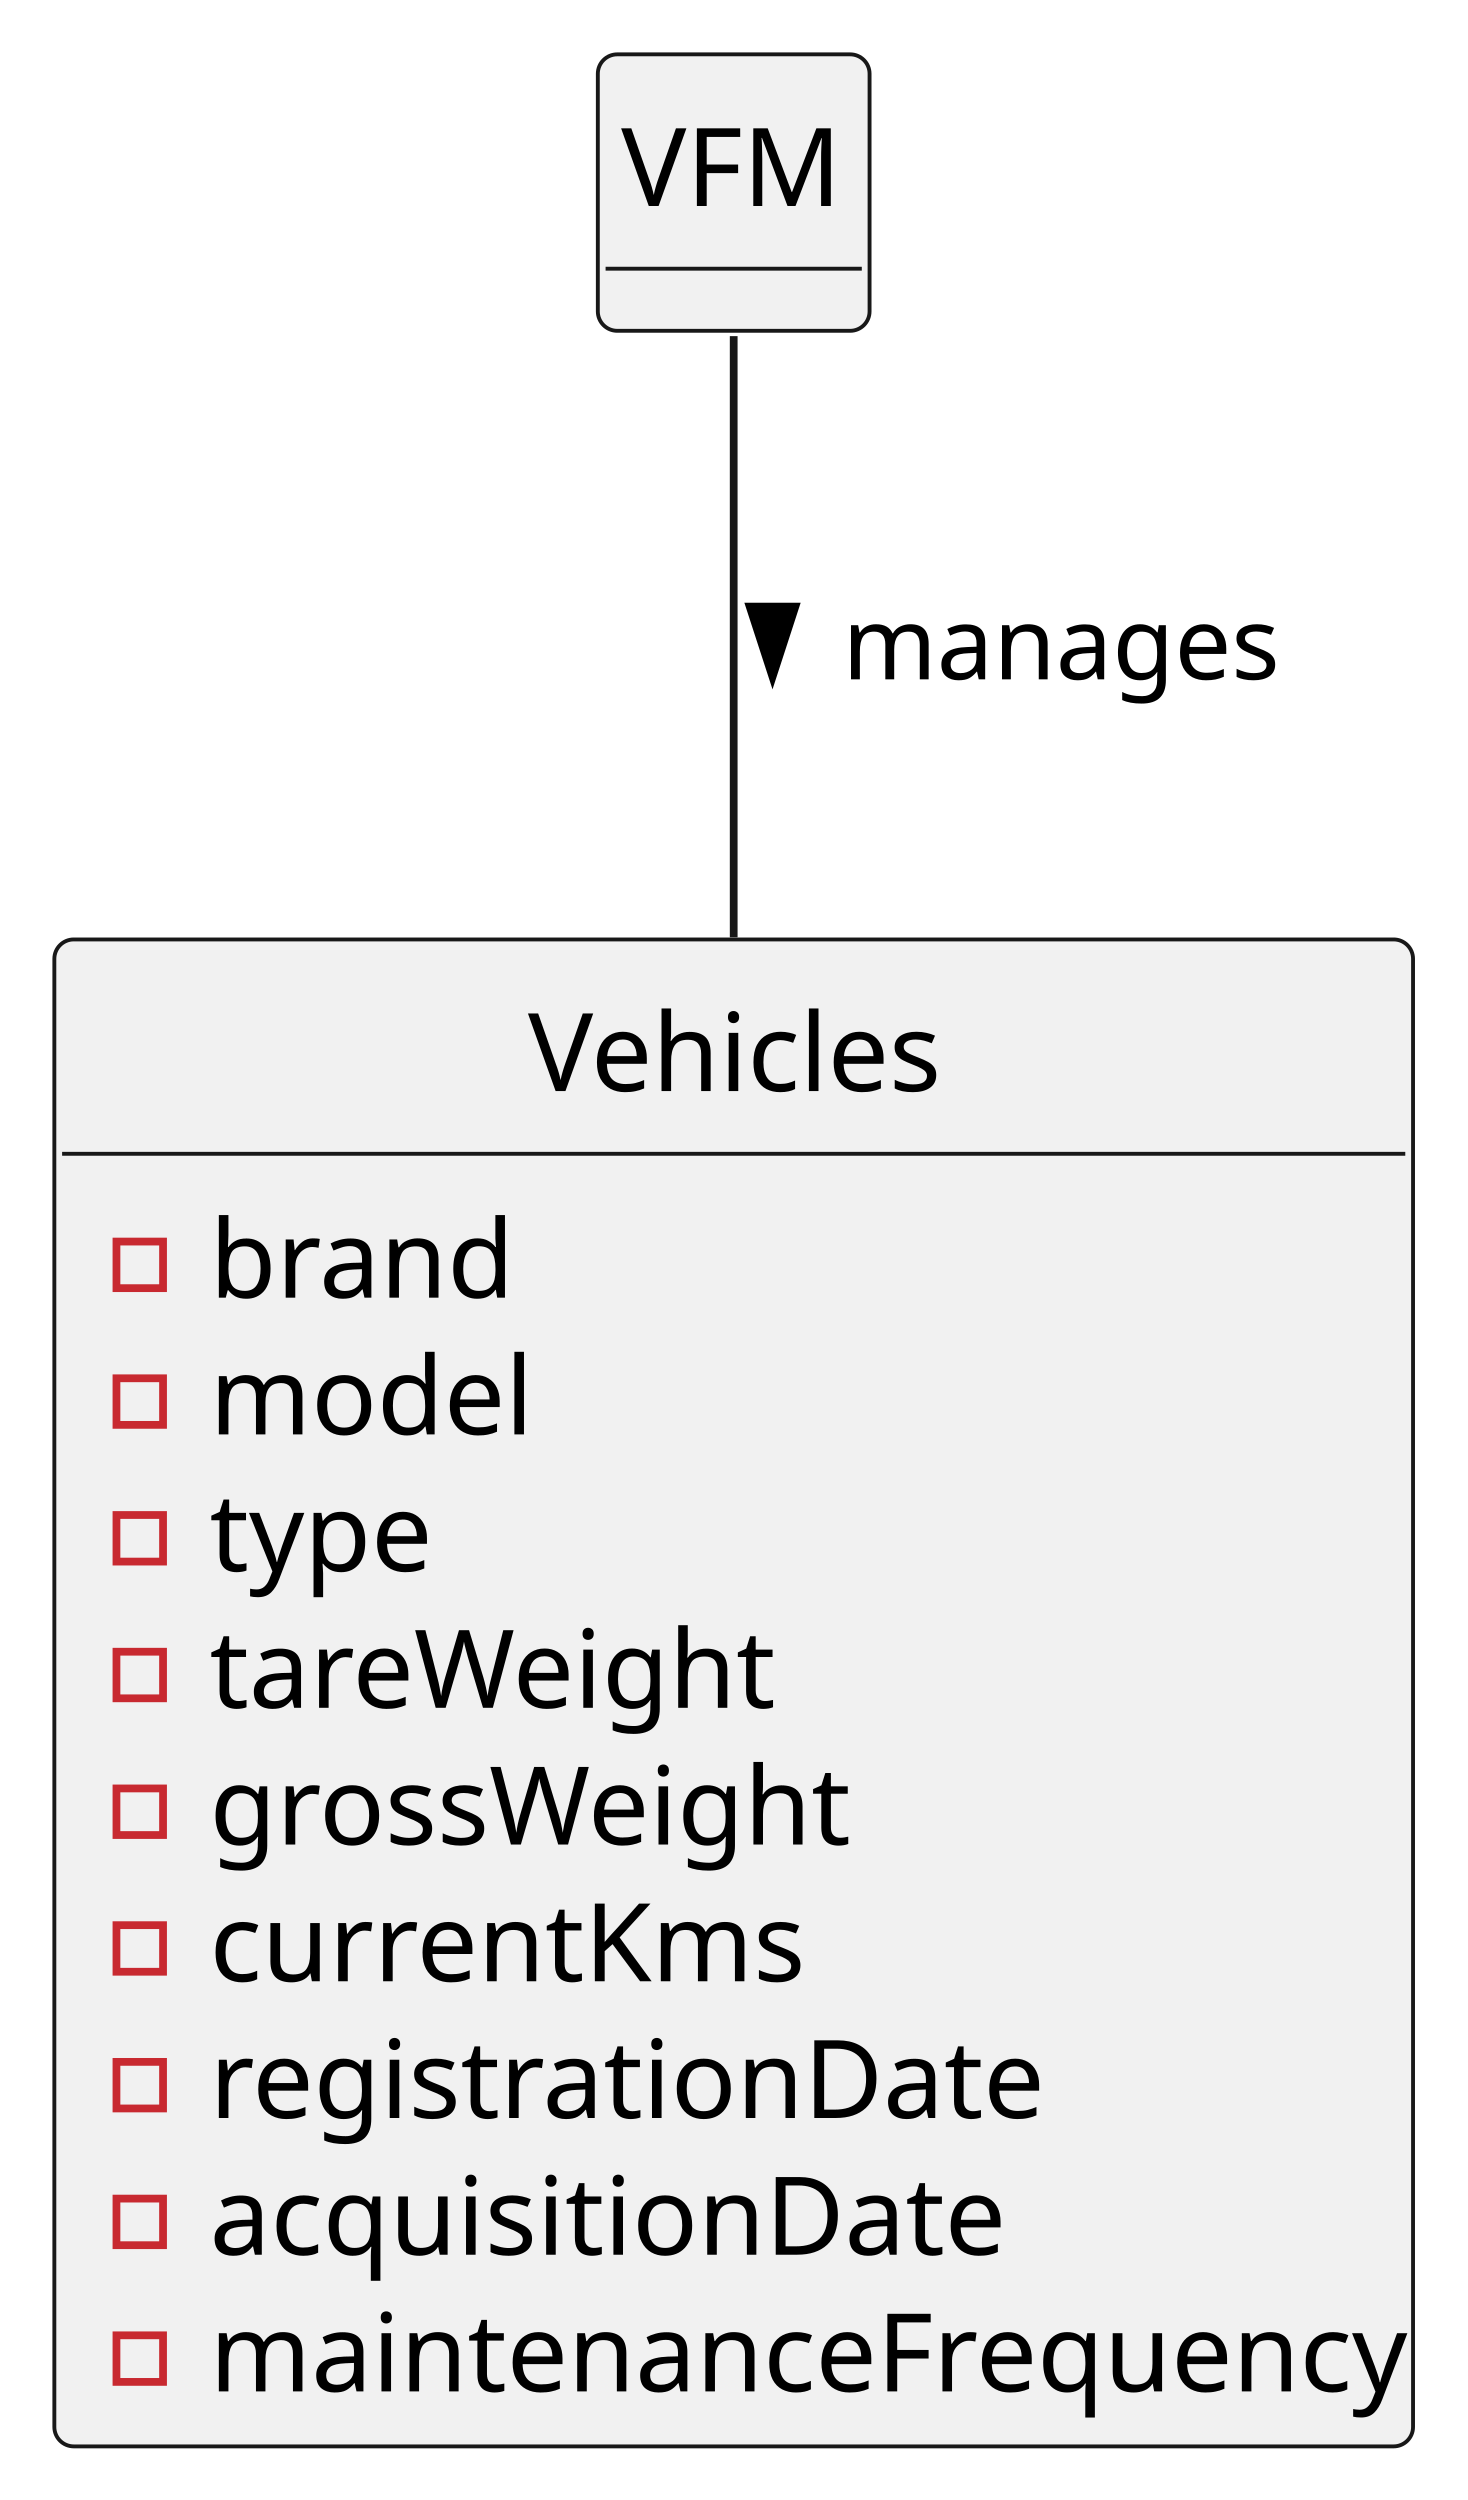
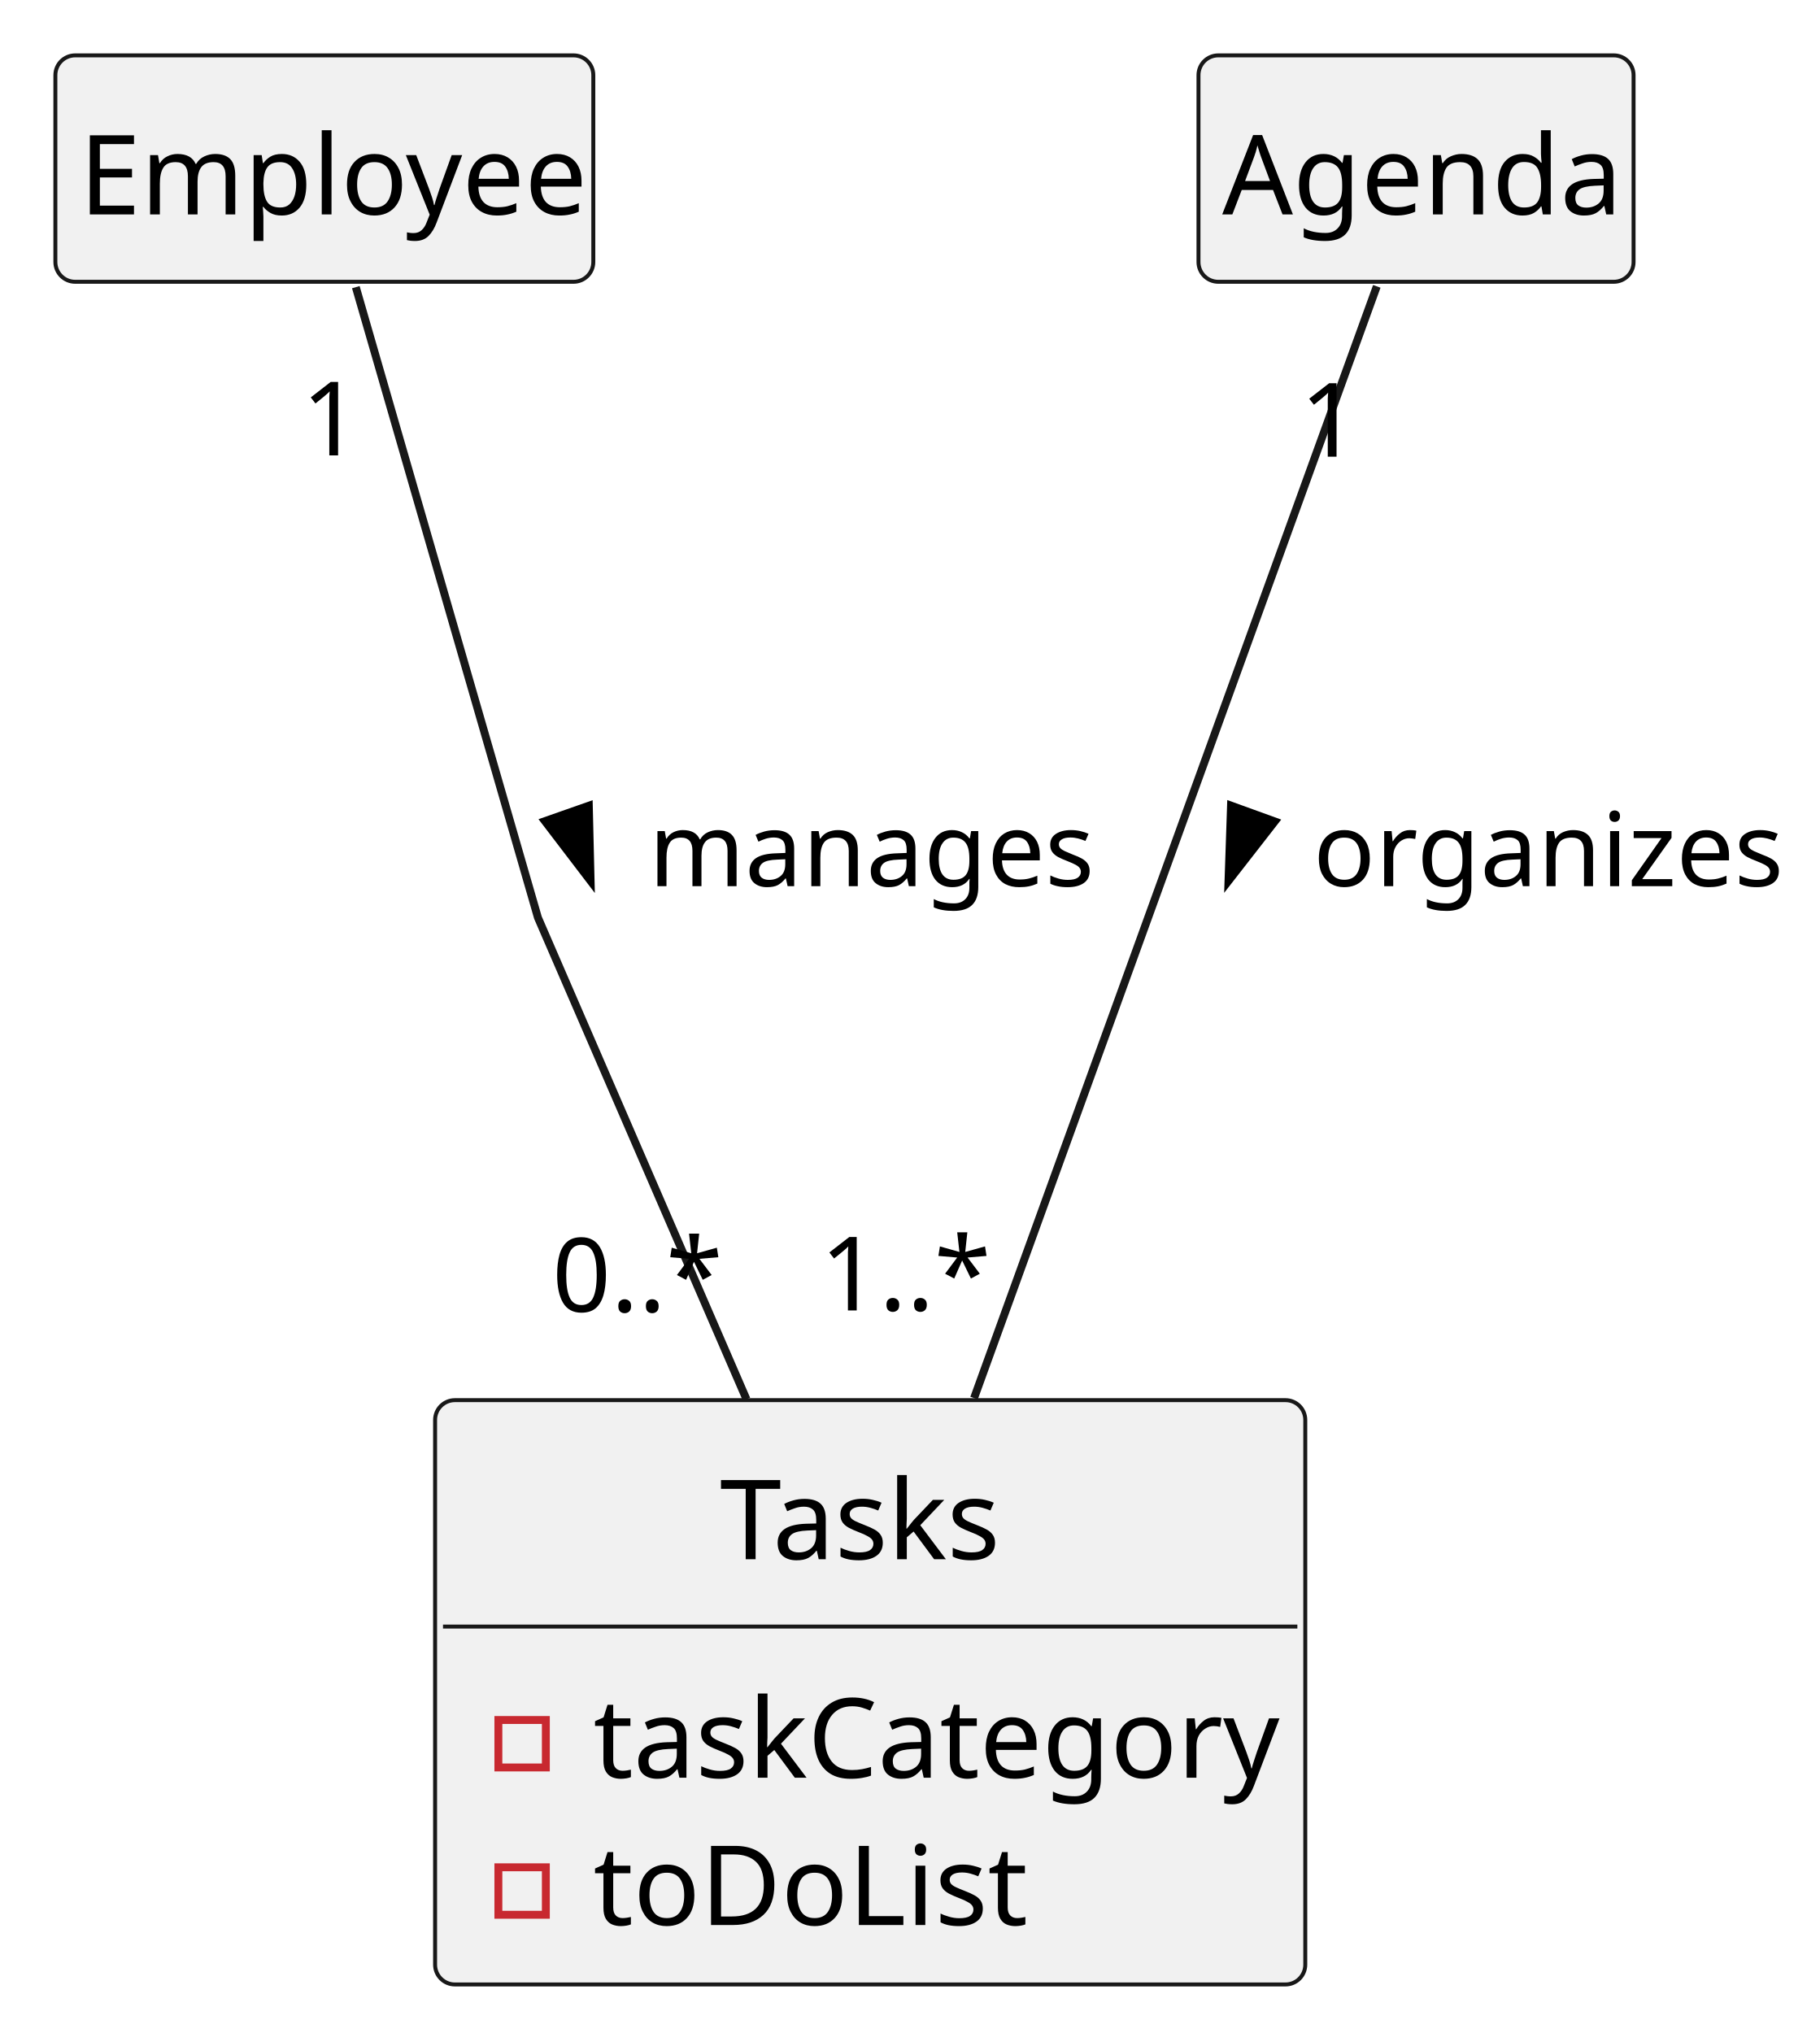
- <svg xmlns="http://www.w3.org/2000/svg" contentStyleType="text/css" height="322px" preserveAspectRatio="none" style="width:189px;height:322px;background:#FFFFFF;" version="1.1" viewBox="0 0 189 322" width="189px" zoomAndPan="magnify">
+ <svg xmlns="http://www.w3.org/2000/svg" contentStyleType="text/css" height="257px" preserveAspectRatio="none" style="width:230px;height:257px;background:#FFFFFF;" version="1.1" viewBox="0 0 230 257" width="230px" zoomAndPan="magnify">
  <defs />
  <g>
-     <g id="elem_VFM">
-       <rect codeLine="5" fill="#F1F1F1" height="35.609" id="VFM" rx="2.5" ry="2.5" style="stroke:#181818;stroke-width:0.5;" width="35" x="77" y="7" />
-       <text fill="#000000" font-family="sans-serif" font-size="14" lengthAdjust="spacing" textLength="29" x="80" y="26.533">VFM</text>
-       <line style="stroke:#181818;stroke-width:0.5;" x1="78" x2="111" y1="34.609" y2="34.609" />
+     <g id="elem_Employee">
+       <rect codeLine="8" fill="#F1F1F1" height="28.621" id="Employee" rx="2.5" ry="2.5" style="stroke:#181818;stroke-width:0.5;" width="68" x="7" y="7" />
+       <text fill="#000000" font-family="sans-serif" font-size="14" lengthAdjust="spacing" textLength="62" x="10" y="27.107">Employee</text>
    </g>
-     <g id="elem_Vehicles">
-       <rect codeLine="8" fill="#F1F1F1" height="194.094" id="Vehicles" rx="2.5" ry="2.5" style="stroke:#181818;stroke-width:0.5;" width="175" x="7" y="121" />
-       <text fill="#000000" font-family="sans-serif" font-size="14" lengthAdjust="spacing" textLength="53" x="68" y="140.533">Vehicles</text>
-       <line style="stroke:#181818;stroke-width:0.5;" x1="8" x2="181" y1="148.609" y2="148.609" />
-       <rect fill="none" height="6" style="stroke:#C82930;stroke-width:1.0;" width="6" x="15" y="159.914" />
-       <text fill="#000000" font-family="sans-serif" font-size="14" lengthAdjust="spacing" textLength="37" x="27" y="167.143">brand</text>
-       <rect fill="none" height="6" style="stroke:#C82930;stroke-width:1.0;" width="6" x="15" y="177.523" />
-       <text fill="#000000" font-family="sans-serif" font-size="14" lengthAdjust="spacing" textLength="38" x="27" y="184.752">model</text>
-       <rect fill="none" height="6" style="stroke:#C82930;stroke-width:1.0;" width="6" x="15" y="195.133" />
-       <text fill="#000000" font-family="sans-serif" font-size="14" lengthAdjust="spacing" textLength="27" x="27" y="202.361">type</text>
-       <rect fill="none" height="6" style="stroke:#C82930;stroke-width:1.0;" width="6" x="15" y="212.742" />
-       <text fill="#000000" font-family="sans-serif" font-size="14" lengthAdjust="spacing" textLength="69" x="27" y="219.971">tareWeight</text>
-       <rect fill="none" height="6" style="stroke:#C82930;stroke-width:1.0;" width="6" x="15" y="230.352" />
-       <text fill="#000000" font-family="sans-serif" font-size="14" lengthAdjust="spacing" textLength="79" x="27" y="237.58">grossWeight</text>
-       <rect fill="none" height="6" style="stroke:#C82930;stroke-width:1.0;" width="6" x="15" y="247.961" />
-       <text fill="#000000" font-family="sans-serif" font-size="14" lengthAdjust="spacing" textLength="72" x="27" y="255.19">currentKms</text>
-       <rect fill="none" height="6" style="stroke:#C82930;stroke-width:1.0;" width="6" x="15" y="265.57" />
-       <text fill="#000000" font-family="sans-serif" font-size="14" lengthAdjust="spacing" textLength="101" x="27" y="272.799">registrationDate</text>
-       <rect fill="none" height="6" style="stroke:#C82930;stroke-width:1.0;" width="6" x="15" y="283.18" />
-       <text fill="#000000" font-family="sans-serif" font-size="14" lengthAdjust="spacing" textLength="97" x="27" y="290.408">acquisitionDate</text>
-       <rect fill="none" height="6" style="stroke:#C82930;stroke-width:1.0;" width="6" x="15" y="300.789" />
-       <text fill="#000000" font-family="sans-serif" font-size="14" lengthAdjust="spacing" textLength="149" x="27" y="308.018">maintenanceFrequency</text>
+     <g id="elem_Tasks">
+       <rect codeLine="11" fill="#F1F1F1" height="73.863" id="Tasks" rx="2.5" ry="2.5" style="stroke:#181818;stroke-width:0.5;" width="110" x="55" y="177" />
+       <text fill="#000000" font-family="sans-serif" font-size="14" lengthAdjust="spacing" textLength="38" x="91" y="197.107">Tasks</text>
+       <line style="stroke:#181818;stroke-width:0.5;" x1="56" x2="164" y1="205.621" y2="205.621" />
+       <rect fill="none" height="6" style="stroke:#C82930;stroke-width:1.0;" width="6" x="63" y="217.432" />
+       <text fill="#000000" font-family="sans-serif" font-size="14" lengthAdjust="spacing" textLength="84" x="75" y="224.728">taskCategory</text>
+       <rect fill="none" height="6" style="stroke:#C82930;stroke-width:1.0;" width="6" x="63" y="236.053" />
+       <text fill="#000000" font-family="sans-serif" font-size="14" lengthAdjust="spacing" textLength="52" x="75" y="243.35">toDoList</text>
    </g>
-     <g id="link_VFM_Vehicles">
-       <path codeLine="20" d="M94.5,43.29 C94.5,61.29 94.5,90.96 94.5,120.73 " fill="none" id="VFM-Vehicles" style="stroke:#181818;stroke-width:1.0;" />
-       <polygon fill="#000000" points="99.5,87.176,102.439,78.131,96.561,78.131,99.5,87.176" style="stroke:#000000;stroke-width:1.0;" />
-       <text fill="#000000" font-family="sans-serif" font-size="13" lengthAdjust="spacing" textLength="53" x="108.5" y="87.495">manages</text>
+     <g id="elem_Agenda">
+       <rect codeLine="16" fill="#F1F1F1" height="28.621" id="Agenda" rx="2.5" ry="2.5" style="stroke:#181818;stroke-width:0.5;" width="55" x="151.5" y="7" />
+       <text fill="#000000" font-family="sans-serif" font-size="14" lengthAdjust="spacing" textLength="49" x="154.5" y="27.107">Agenda</text>
+     </g>
+     <g id="link_Employee_Tasks">
+       <path codeLine="19" d="M44.98,36.3 C52.49,62.3 68,116 68,116 C68,116 82.42,149.3 94.36,176.88 " fill="none" id="Employee-Tasks" style="stroke:#181818;stroke-width:1.0;" />
+       <polygon fill="#000000" points="74.657,111.363,74.432,101.855,68.887,103.803,74.657,111.363" style="stroke:#000000;stroke-width:1.0;" />
+       <text fill="#000000" font-family="sans-serif" font-size="13" lengthAdjust="spacing" textLength="53" x="82" y="112.028">manages</text>
+       <text fill="#000000" font-family="sans-serif" font-size="13" lengthAdjust="spacing" textLength="7" x="38.127" y="57.566">1</text>
+       <text fill="#000000" font-family="sans-serif" font-size="13" lengthAdjust="spacing" textLength="20" x="69.793" y="165.82">0..*</text>
+     </g>
+     <g id="link_Agenda_Tasks">
+       <path codeLine="20" d="M174.04,36.2 C163.5,65.29 138.59,134.06 123.13,176.74 " fill="none" id="Agenda-Tasks" style="stroke:#181818;stroke-width:1.0;" />
+       <polygon fill="#000000" points="155.297,111.347,161.141,103.843,155.614,101.841,155.297,111.347" style="stroke:#000000;stroke-width:1.0;" />
+       <text fill="#000000" font-family="sans-serif" font-size="13" lengthAdjust="spacing" textLength="56" x="166" y="112.028">organizes</text>
+       <text fill="#000000" font-family="sans-serif" font-size="13" lengthAdjust="spacing" textLength="7" x="164.343" y="57.73">1</text>
+       <text fill="#000000" font-family="sans-serif" font-size="13" lengthAdjust="spacing" textLength="20" x="103.688" y="165.655">1..*</text>
    </g>
  </g>
</svg>
